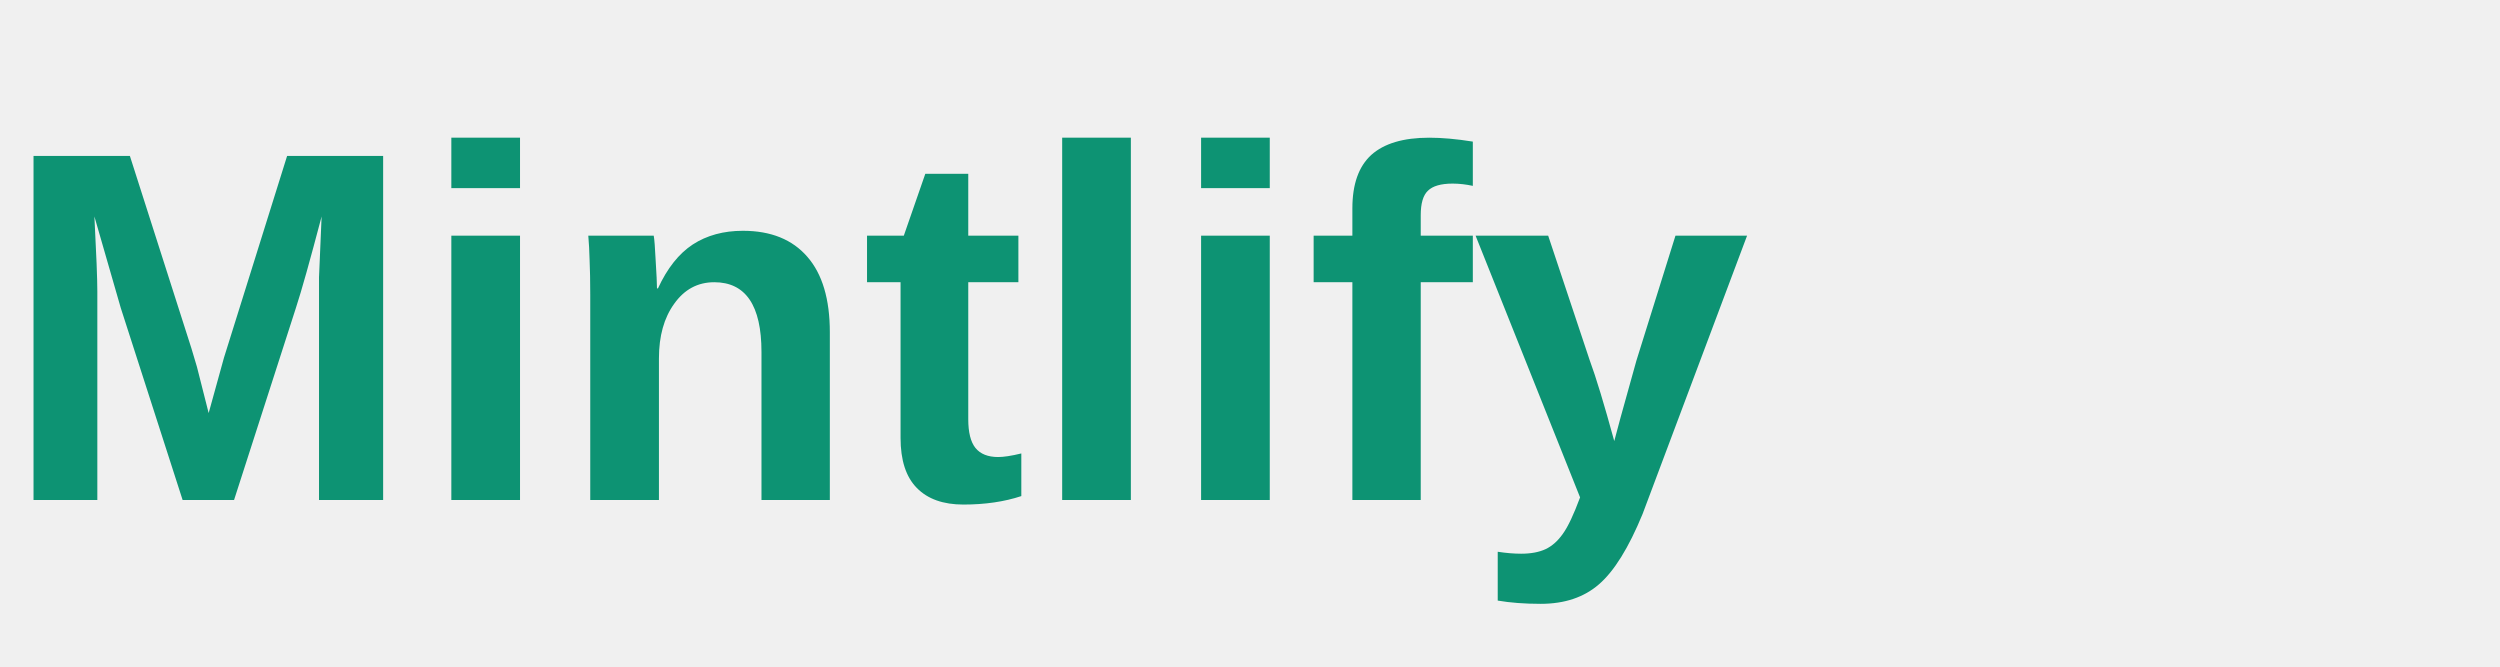
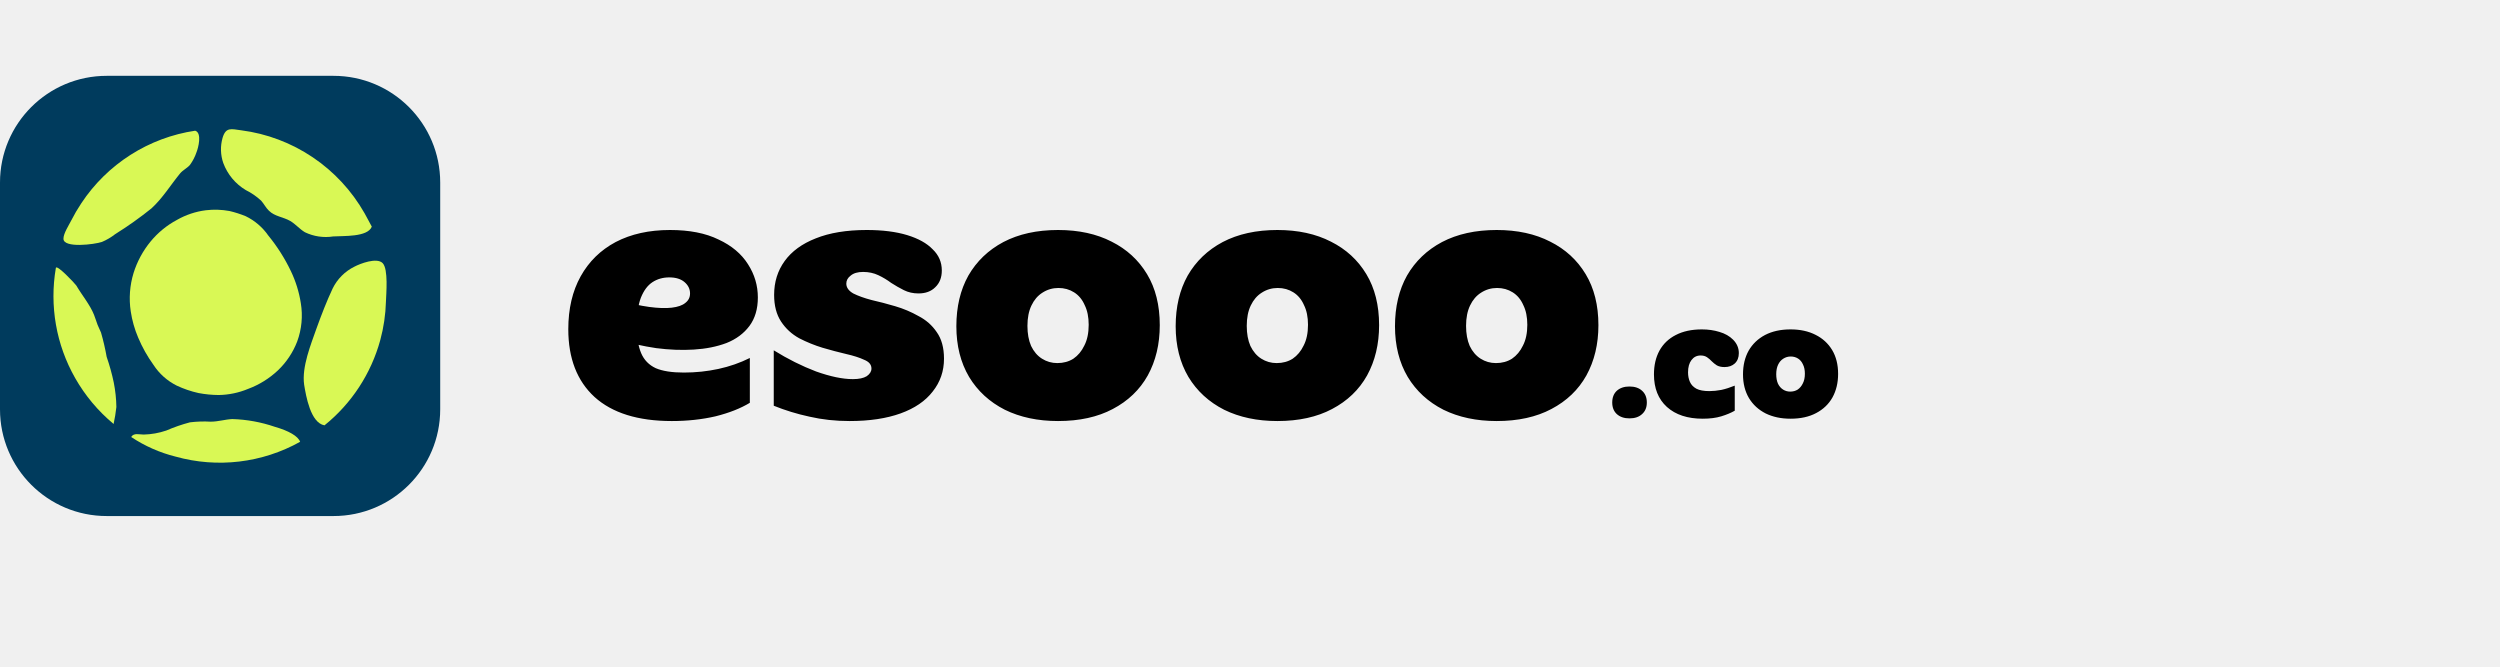
<svg xmlns="http://www.w3.org/2000/svg" width="120" height="32" viewBox="0 0 120 32" fill="none">
-   <text x="0" y="24" font-family="Arial, sans-serif" font-size="24" font-weight="bold" fill="#0D9373">Mintlify</text>
+   <rect y="3.64" width="21.13" height="21.13" rx="5.122" fill="#003B5D" />
+   <g clip-path="url(#clip0_1001_5)">
+     <path d="M7.367 17.514C7.644 17.94 8.03 18.284 8.485 18.51C8.819 18.667 9.168 18.786 9.528 18.866C9.848 18.927 10.174 18.959 10.5 18.961C10.985 18.953 11.465 18.852 11.913 18.665C12.441 18.469 12.924 18.169 13.335 17.783C13.745 17.394 14.063 16.918 14.266 16.39C14.482 15.802 14.542 15.167 14.439 14.549C14.356 14.014 14.194 13.496 13.96 13.009C13.668 12.399 13.305 11.827 12.877 11.304C12.601 10.907 12.228 10.588 11.794 10.378C11.541 10.274 11.28 10.191 11.014 10.128C10.638 10.059 10.254 10.047 9.874 10.093C9.389 10.155 8.921 10.312 8.496 10.554C8.008 10.814 7.575 11.169 7.224 11.597C6.859 12.042 6.583 12.554 6.411 13.104C6.228 13.7 6.182 14.331 6.276 14.948C6.341 15.379 6.46 15.801 6.631 16.202C6.826 16.666 7.073 17.106 7.367 17.514Z" fill="#D9F855" />
+     <path d="M9.368 6.274C8.265 6.438 7.207 6.833 6.266 7.433C5.324 8.033 4.518 8.825 3.902 9.758C3.727 10.02 3.568 10.292 3.425 10.573C3.314 10.796 3.041 11.208 3.046 11.461C3.046 11.925 4.546 11.732 4.893 11.613C5.123 11.516 5.338 11.389 5.535 11.235C6.137 10.86 6.717 10.448 7.27 10.003C7.812 9.506 8.18 8.892 8.64 8.33C8.781 8.159 8.981 8.075 9.117 7.917C9.254 7.729 9.362 7.52 9.436 7.298C9.509 7.119 9.712 6.378 9.368 6.274Z" fill="#D9F855" />
+     <path d="M17.499 10.236C16.887 9.159 16.034 8.238 15.008 7.548C13.981 6.857 12.809 6.414 11.583 6.255C11.101 6.192 10.841 6.087 10.684 6.616C10.57 7.013 10.582 7.435 10.717 7.824C10.919 8.369 11.301 8.829 11.8 9.125C12.068 9.258 12.316 9.429 12.536 9.633C12.671 9.785 12.761 9.975 12.91 10.116C13.181 10.388 13.6 10.415 13.928 10.605C14.185 10.754 14.38 10.996 14.637 11.148C15.058 11.351 15.53 11.421 15.991 11.349C16.47 11.316 17.648 11.392 17.846 10.879C17.724 10.659 17.618 10.445 17.499 10.236Z" fill="#D9F855" />
+     <path d="M15.576 20.416C16.876 19.368 17.813 17.935 18.254 16.321C18.417 15.72 18.508 15.101 18.525 14.477C18.538 14.1 18.646 12.919 18.368 12.631C18.089 12.343 17.285 12.655 17.014 12.799C16.558 13.023 16.189 13.393 15.966 13.85C15.682 14.453 15.425 15.121 15.197 15.751C14.926 16.527 14.477 17.611 14.599 18.466C14.688 19.007 14.905 20.299 15.576 20.416Z" fill="#D9F855" />
+     <path d="M8.431 21.918C10.438 22.479 12.585 22.223 14.406 21.206C14.306 20.935 13.865 20.68 13.199 20.489C12.538 20.262 11.847 20.135 11.149 20.115C10.8 20.131 10.467 20.242 10.107 20.24C9.777 20.221 9.446 20.232 9.118 20.272C8.73 20.374 8.35 20.506 7.981 20.666C7.632 20.785 7.267 20.85 6.898 20.859C6.692 20.859 6.416 20.766 6.297 20.976C6.949 21.41 7.671 21.729 8.431 21.918Z" fill="#D9F855" />
+     <path d="M3.607 18.146C4.084 18.987 4.71 19.734 5.453 20.351C5.511 20.082 5.556 19.81 5.586 19.537C5.58 19.143 5.538 18.75 5.461 18.363C5.374 17.946 5.26 17.534 5.12 17.131C5.05 16.737 4.96 16.347 4.849 15.963C4.798 15.838 4.733 15.716 4.682 15.588C4.63 15.461 4.579 15.268 4.514 15.113C4.313 14.614 3.934 14.171 3.664 13.707C3.62 13.633 2.713 12.664 2.681 12.862C2.369 14.678 2.696 16.546 3.607 18.146Z" fill="#D9F855" />
+   </g>
+   <path d="M32.247 20.21C30.626 20.21 29.389 19.825 28.538 19.055C27.698 18.285 27.278 17.2 27.278 15.8C27.278 14.82 27.476 13.974 27.872 13.263C28.269 12.551 28.829 12.003 29.552 11.618C30.288 11.233 31.157 11.04 32.16 11.04C33.093 11.04 33.869 11.192 34.487 11.495C35.117 11.787 35.59 12.184 35.905 12.685C36.22 13.175 36.377 13.706 36.377 14.278C36.377 14.826 36.243 15.281 35.975 15.643C35.706 16.004 35.339 16.279 34.872 16.465C34.406 16.64 33.881 16.745 33.297 16.78C32.726 16.815 32.125 16.792 31.495 16.71C30.865 16.617 30.247 16.477 29.64 16.29V14.4C30.223 14.563 30.731 14.674 31.162 14.733C31.594 14.791 31.956 14.803 32.247 14.768C32.539 14.733 32.755 14.657 32.895 14.54C33.047 14.424 33.122 14.272 33.122 14.085C33.122 13.875 33.035 13.694 32.86 13.543C32.685 13.391 32.44 13.315 32.125 13.315C31.822 13.315 31.553 13.391 31.32 13.543C31.087 13.694 30.9 13.945 30.76 14.295C30.632 14.633 30.567 15.094 30.567 15.678C30.567 16.203 30.637 16.628 30.777 16.955C30.917 17.282 31.151 17.521 31.477 17.673C31.804 17.813 32.253 17.883 32.825 17.883C33.397 17.883 33.951 17.824 34.487 17.708C35.024 17.591 35.526 17.416 35.992 17.183V19.335C35.549 19.603 35.001 19.819 34.347 19.983C33.694 20.134 32.994 20.21 32.247 20.21ZM40.78 20.21C40.103 20.21 39.462 20.14 38.855 20C38.26 19.872 37.688 19.697 37.14 19.475V16.815C37.817 17.235 38.493 17.573 39.17 17.83C39.858 18.075 40.447 18.198 40.938 18.198C41.229 18.198 41.451 18.151 41.602 18.058C41.754 17.953 41.83 17.83 41.83 17.69C41.83 17.503 41.713 17.363 41.48 17.27C41.258 17.165 40.967 17.072 40.605 16.99C40.255 16.908 39.882 16.809 39.485 16.693C39.1 16.576 38.727 16.424 38.365 16.238C38.003 16.039 37.712 15.771 37.49 15.433C37.268 15.094 37.158 14.668 37.158 14.155C37.158 13.537 37.327 12.994 37.665 12.528C38.003 12.061 38.499 11.7 39.153 11.443C39.818 11.175 40.634 11.04 41.602 11.04C42.361 11.04 43.008 11.122 43.545 11.285C44.081 11.449 44.49 11.676 44.77 11.968C45.062 12.248 45.207 12.586 45.207 12.983C45.207 13.321 45.102 13.589 44.892 13.788C44.694 13.986 44.426 14.085 44.087 14.085C43.831 14.085 43.597 14.033 43.387 13.928C43.177 13.823 42.973 13.706 42.775 13.578C42.588 13.438 42.384 13.315 42.162 13.21C41.941 13.105 41.696 13.053 41.428 13.053C41.171 13.053 40.972 13.111 40.833 13.228C40.693 13.333 40.623 13.461 40.623 13.613C40.623 13.799 40.733 13.957 40.955 14.085C41.188 14.202 41.48 14.307 41.83 14.4C42.192 14.482 42.571 14.581 42.967 14.698C43.364 14.814 43.737 14.972 44.087 15.17C44.449 15.357 44.741 15.614 44.962 15.94C45.196 16.267 45.312 16.693 45.312 17.218C45.312 17.813 45.132 18.338 44.77 18.793C44.42 19.247 43.907 19.598 43.23 19.843C42.553 20.087 41.737 20.21 40.78 20.21ZM45.905 15.66C45.905 14.727 46.097 13.916 46.482 13.228C46.879 12.539 47.439 12.003 48.162 11.618C48.897 11.233 49.772 11.04 50.787 11.04C51.779 11.04 52.636 11.227 53.36 11.6C54.083 11.962 54.649 12.481 55.057 13.158C55.465 13.834 55.669 14.651 55.669 15.608C55.669 16.518 55.477 17.323 55.092 18.023C54.707 18.711 54.147 19.247 53.412 19.633C52.689 20.017 51.814 20.21 50.787 20.21C49.819 20.21 48.967 20.029 48.232 19.668C47.497 19.294 46.926 18.769 46.517 18.093C46.109 17.404 45.905 16.593 45.905 15.66ZM49.317 15.643C49.317 16.016 49.376 16.337 49.492 16.605C49.62 16.873 49.795 17.078 50.017 17.218C50.239 17.358 50.484 17.428 50.752 17.428C51.044 17.428 51.3 17.358 51.522 17.218C51.744 17.066 51.919 16.856 52.047 16.588C52.187 16.319 52.257 15.987 52.257 15.59C52.257 15.217 52.193 14.902 52.065 14.645C51.948 14.377 51.779 14.173 51.557 14.033C51.336 13.893 51.085 13.823 50.805 13.823C50.525 13.823 50.268 13.899 50.035 14.05C49.813 14.19 49.638 14.394 49.51 14.663C49.381 14.931 49.317 15.258 49.317 15.643ZM56.432 15.66C56.432 14.727 56.624 13.916 57.009 13.228C57.406 12.539 57.966 12.003 58.689 11.618C59.424 11.233 60.299 11.04 61.314 11.04C62.306 11.04 63.163 11.227 63.887 11.6C64.61 11.962 65.176 12.481 65.584 13.158C65.992 13.834 66.197 14.651 66.197 15.608C66.197 16.518 66.004 17.323 65.619 18.023C65.234 18.711 64.674 19.247 63.939 19.633C63.216 20.017 62.341 20.21 61.314 20.21C60.346 20.21 59.494 20.029 58.759 19.668C58.024 19.294 57.453 18.769 57.044 18.093C56.636 17.404 56.432 16.593 56.432 15.66ZM59.844 15.643C59.844 16.016 59.903 16.337 60.019 16.605C60.148 16.873 60.322 17.078 60.544 17.218C60.766 17.358 61.011 17.428 61.279 17.428C61.571 17.428 61.828 17.358 62.049 17.218C62.271 17.066 62.446 16.856 62.574 16.588C62.714 16.319 62.784 15.987 62.784 15.59C62.784 15.217 62.72 14.902 62.592 14.645C62.475 14.377 62.306 14.173 62.084 14.033C61.862 13.893 61.612 13.823 61.332 13.823C61.052 13.823 60.795 13.899 60.562 14.05C60.34 14.19 60.165 14.394 60.037 14.663C59.908 14.931 59.844 15.258 59.844 15.643ZM66.959 15.66C66.959 14.727 67.151 13.916 67.536 13.228C67.933 12.539 68.493 12.003 69.216 11.618C69.951 11.233 70.826 11.04 71.841 11.04C72.833 11.04 73.69 11.227 74.413 11.6C75.137 11.962 75.703 12.481 76.111 13.158C76.519 13.834 76.724 14.651 76.724 15.608C76.724 16.518 76.531 17.323 76.146 18.023C75.761 18.711 75.201 19.247 74.466 19.633C73.743 20.017 72.868 20.21 71.841 20.21C70.873 20.21 70.021 20.029 69.286 19.668C68.551 19.294 67.98 18.769 67.571 18.093C67.163 17.404 66.959 16.593 66.959 15.66ZM70.371 15.643C70.371 16.016 70.43 16.337 70.546 16.605C70.674 16.873 70.85 17.078 71.071 17.218C71.293 17.358 71.538 17.428 71.806 17.428C72.098 17.428 72.354 17.358 72.576 17.218C72.798 17.066 72.973 16.856 73.101 16.588C73.241 16.319 73.311 15.987 73.311 15.59C73.311 15.217 73.247 14.902 73.119 14.645C73.002 14.377 72.833 14.173 72.611 14.033C72.389 13.893 72.139 13.823 71.859 13.823C71.579 13.823 71.322 13.899 71.089 14.05C70.867 14.19 70.692 14.394 70.564 14.663C70.435 14.931 70.371 15.258 70.371 15.643ZM78.213 20.082C77.963 20.082 77.761 20.014 77.608 19.877C77.461 19.741 77.387 19.555 77.387 19.321C77.387 19.081 77.461 18.893 77.608 18.756C77.761 18.62 77.963 18.552 78.213 18.552C78.47 18.552 78.671 18.62 78.819 18.756C78.972 18.893 79.048 19.081 79.048 19.321C79.048 19.555 78.972 19.741 78.819 19.877C78.671 20.014 78.47 20.082 78.213 20.082ZM83.464 16.949C83.464 17.161 83.398 17.328 83.268 17.448C83.142 17.562 82.978 17.619 82.777 17.619C82.629 17.619 82.507 17.592 82.409 17.538C82.316 17.478 82.234 17.412 82.163 17.341C82.092 17.265 82.016 17.199 81.934 17.145C81.852 17.09 81.751 17.063 81.631 17.063C81.446 17.063 81.299 17.137 81.19 17.284C81.081 17.426 81.026 17.622 81.026 17.873C81.026 18.042 81.056 18.195 81.116 18.331C81.176 18.468 81.28 18.576 81.427 18.658C81.574 18.735 81.781 18.773 82.049 18.773C82.229 18.773 82.419 18.754 82.621 18.716C82.823 18.672 83.038 18.604 83.268 18.511V19.714C83.088 19.817 82.872 19.907 82.621 19.984C82.37 20.06 82.073 20.098 81.73 20.098C81.004 20.098 80.432 19.91 80.012 19.534C79.597 19.157 79.39 18.637 79.39 17.971C79.39 17.535 79.477 17.156 79.652 16.834C79.832 16.507 80.093 16.256 80.437 16.081C80.781 15.901 81.198 15.811 81.689 15.811C81.994 15.811 82.278 15.852 82.54 15.934C82.801 16.011 83.017 16.133 83.186 16.302C83.371 16.488 83.464 16.703 83.464 16.949ZM83.664 17.971C83.664 17.535 83.754 17.156 83.934 16.834C84.119 16.512 84.381 16.261 84.719 16.081C85.063 15.901 85.472 15.811 85.946 15.811C86.41 15.811 86.811 15.899 87.149 16.073C87.487 16.242 87.752 16.485 87.943 16.801C88.133 17.118 88.229 17.499 88.229 17.947C88.229 18.372 88.139 18.748 87.959 19.076C87.779 19.397 87.517 19.648 87.174 19.828C86.835 20.008 86.426 20.098 85.946 20.098C85.494 20.098 85.096 20.014 84.752 19.845C84.409 19.67 84.141 19.425 83.95 19.108C83.76 18.787 83.664 18.407 83.664 17.971ZM85.259 17.963C85.259 18.137 85.287 18.288 85.341 18.413C85.401 18.538 85.483 18.634 85.587 18.699C85.69 18.765 85.805 18.797 85.93 18.797C86.066 18.797 86.186 18.765 86.29 18.699C86.394 18.628 86.475 18.53 86.535 18.405C86.601 18.279 86.634 18.124 86.634 17.938C86.634 17.764 86.604 17.617 86.544 17.497C86.489 17.371 86.41 17.276 86.306 17.21C86.203 17.145 86.085 17.112 85.955 17.112C85.824 17.112 85.704 17.148 85.595 17.218C85.491 17.284 85.409 17.379 85.349 17.505C85.289 17.63 85.259 17.783 85.259 17.963Z" fill="black" />
+   <defs>
+     <clipPath id="clip0_1001_5">
+       <rect width="16.007" height="16.007" fill="white" transform="matrix(-1 0 0 1 18.5684 6.20117)" />
+     </clipPath>
+   </defs>
</svg>
